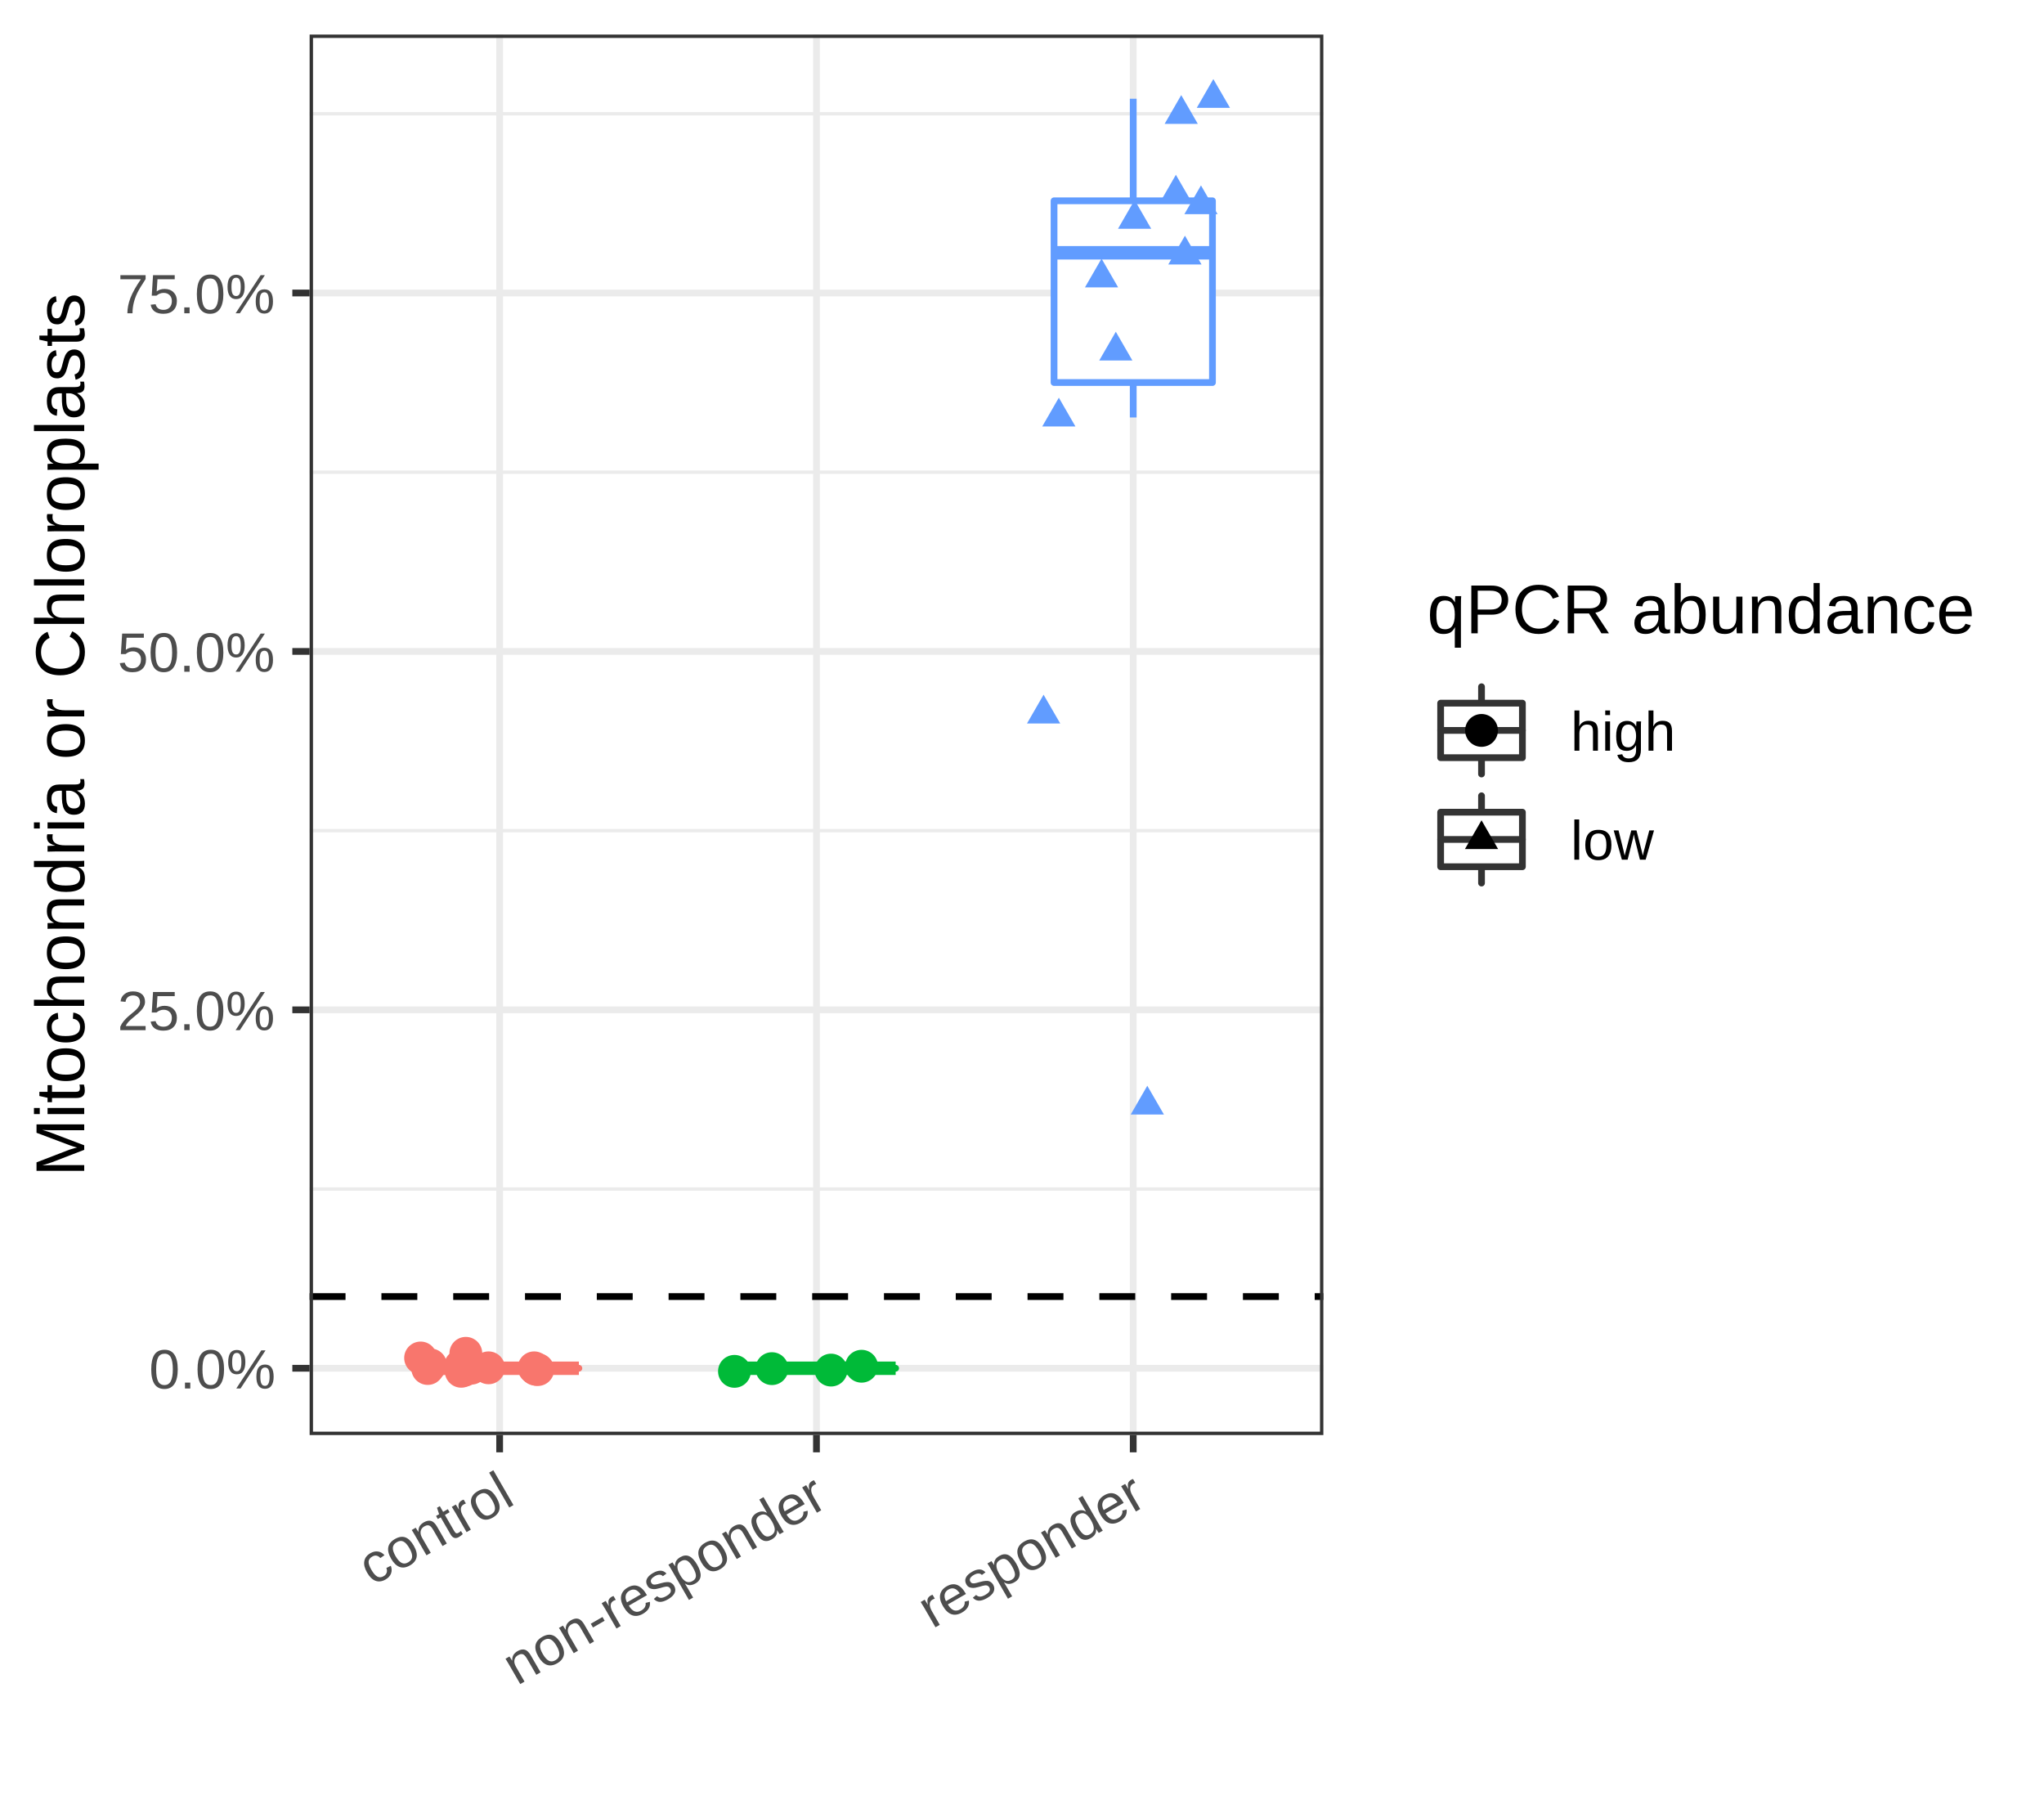
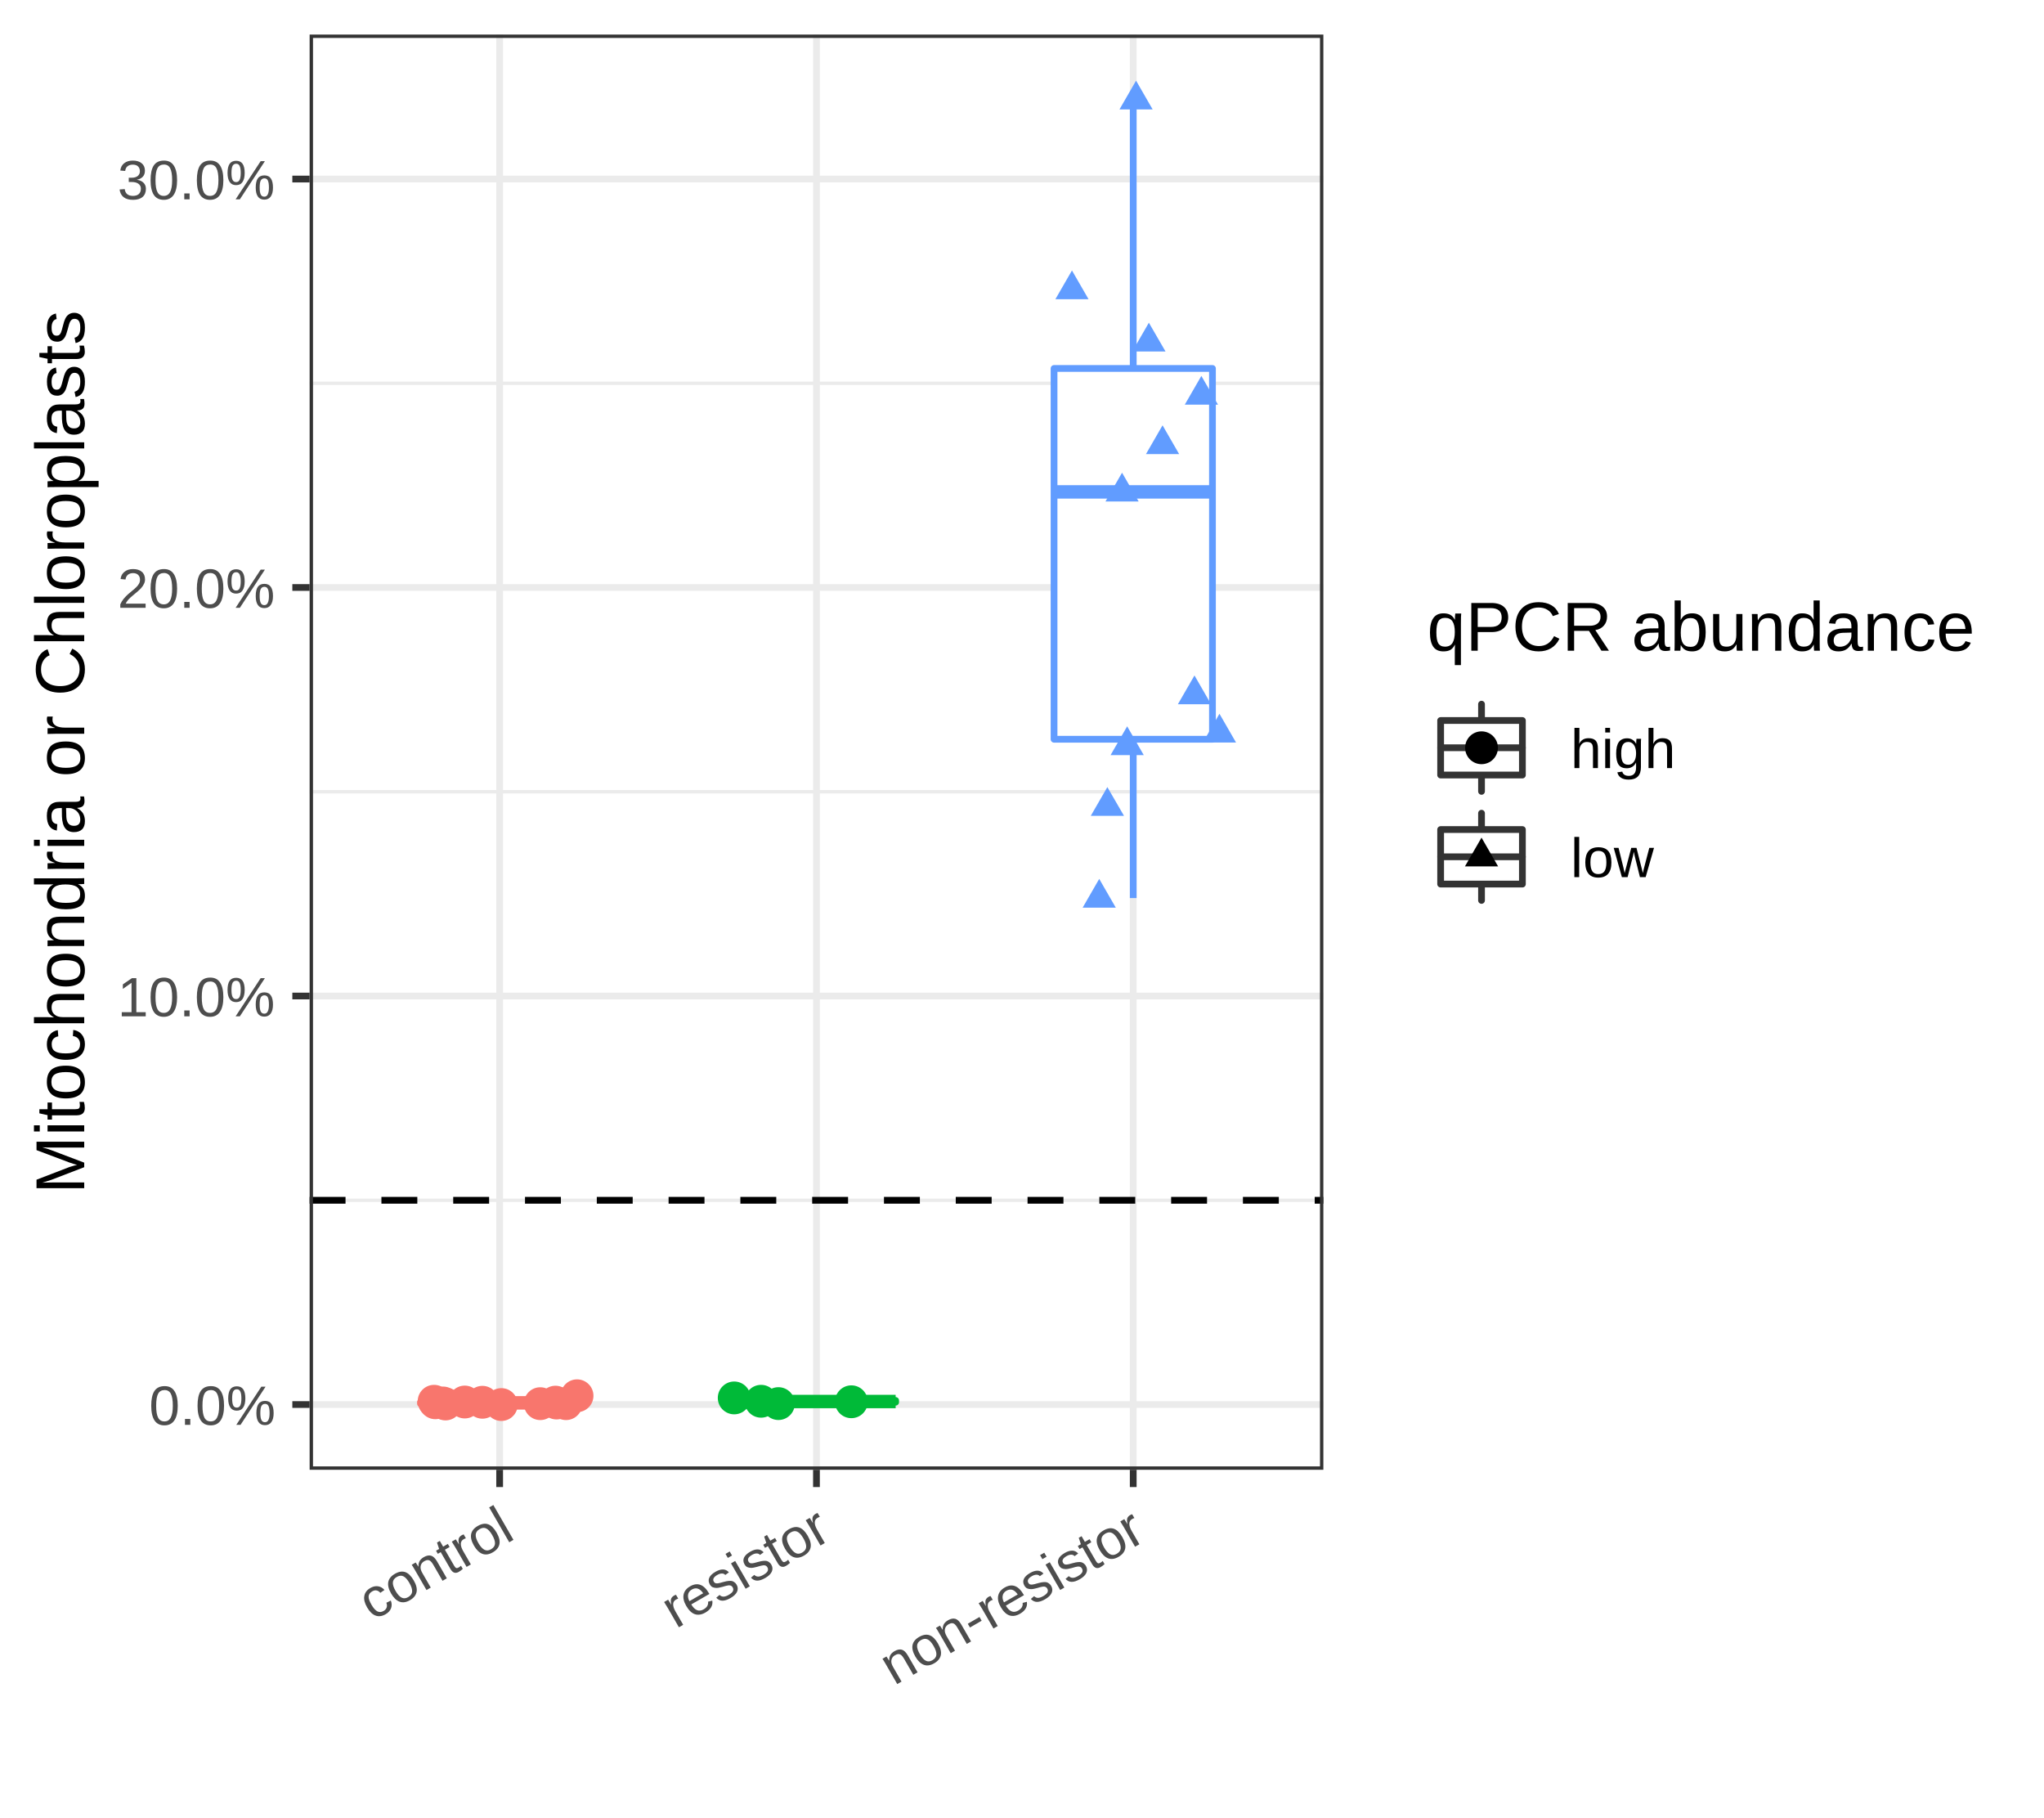
<svg xmlns="http://www.w3.org/2000/svg" viewBox="0 0 324.00 288.00">
  <defs>
    <style type="text/css">
    line, polyline, path, rect, circle {
      fill: none;
      stroke: #000000;
      stroke-linecap: round;
      stroke-linejoin: round;
      stroke-miterlimit: 10.00;
    }
  </style>
  </defs>
  <rect width="100%" height="100%" style="stroke: none; fill: #FFFFFF;" />
  <rect x="0.00" y="0.00" width="324.00" height="288.00" style="stroke-width: 1.07; stroke: #FFFFFF; fill: #FFFFFF;" />
  <defs>
-     <clipPath id="cpNDkuMDc2fDIwOS43NjN8MjI3LjQwNnw1LjQ3OTQ1">
-       <rect x="49.08" y="5.48" width="160.69" height="221.93" />
+     <clipPath id="cpNDkuMDc2fDIwOS43NjN8MjMyLjkxN3w1LjQ3OTQ1">
+       <rect x="49.08" y="5.48" width="160.69" height="227.44" />
    </clipPath>
  </defs>
-   <rect x="49.08" y="5.48" width="160.69" height="221.93" style="stroke-width: 1.07; stroke: none; fill: #FFFFFF;" clip-path="url(#cpNDkuMDc2fDIwOS43NjN8MjI3LjQwNnw1LjQ3OTQ1)" />
-   <polyline points="49.08,188.43 209.76,188.43 " style="stroke-width: 0.53; stroke: #EBEBEB; stroke-linecap: butt;" clip-path="url(#cpNDkuMDc2fDIwOS43NjN8MjI3LjQwNnw1LjQ3OTQ1)" />
-   <polyline points="49.08,131.63 209.76,131.63 " style="stroke-width: 0.53; stroke: #EBEBEB; stroke-linecap: butt;" clip-path="url(#cpNDkuMDc2fDIwOS43NjN8MjI3LjQwNnw1LjQ3OTQ1)" />
-   <polyline points="49.08,74.83 209.76,74.83 " style="stroke-width: 0.53; stroke: #EBEBEB; stroke-linecap: butt;" clip-path="url(#cpNDkuMDc2fDIwOS43NjN8MjI3LjQwNnw1LjQ3OTQ1)" />
-   <polyline points="49.08,18.03 209.76,18.03 " style="stroke-width: 0.53; stroke: #EBEBEB; stroke-linecap: butt;" clip-path="url(#cpNDkuMDc2fDIwOS43NjN8MjI3LjQwNnw1LjQ3OTQ1)" />
-   <polyline points="49.08,216.83 209.76,216.83 " style="stroke-width: 1.07; stroke: #EBEBEB; stroke-linecap: butt;" clip-path="url(#cpNDkuMDc2fDIwOS43NjN8MjI3LjQwNnw1LjQ3OTQ1)" />
-   <polyline points="49.08,160.03 209.76,160.03 " style="stroke-width: 1.07; stroke: #EBEBEB; stroke-linecap: butt;" clip-path="url(#cpNDkuMDc2fDIwOS43NjN8MjI3LjQwNnw1LjQ3OTQ1)" />
-   <polyline points="49.08,103.23 209.76,103.23 " style="stroke-width: 1.07; stroke: #EBEBEB; stroke-linecap: butt;" clip-path="url(#cpNDkuMDc2fDIwOS43NjN8MjI3LjQwNnw1LjQ3OTQ1)" />
-   <polyline points="49.08,46.43 209.76,46.43 " style="stroke-width: 1.07; stroke: #EBEBEB; stroke-linecap: butt;" clip-path="url(#cpNDkuMDc2fDIwOS43NjN8MjI3LjQwNnw1LjQ3OTQ1)" />
-   <polyline points="79.20,227.41 79.20,5.48 " style="stroke-width: 1.07; stroke: #EBEBEB; stroke-linecap: butt;" clip-path="url(#cpNDkuMDc2fDIwOS43NjN8MjI3LjQwNnw1LjQ3OTQ1)" />
-   <polyline points="129.42,227.41 129.42,5.48 " style="stroke-width: 1.07; stroke: #EBEBEB; stroke-linecap: butt;" clip-path="url(#cpNDkuMDc2fDIwOS43NjN8MjI3LjQwNnw1LjQ3OTQ1)" />
-   <polyline points="179.63,227.41 179.63,5.48 " style="stroke-width: 1.07; stroke: #EBEBEB; stroke-linecap: butt;" clip-path="url(#cpNDkuMDc2fDIwOS43NjN8MjI3LjQwNnw1LjQ3OTQ1)" />
-   <circle cx="79.20" cy="215.44" r="1.95pt" style="stroke-width: 0.71; stroke: none;" clip-path="url(#cpNDkuMDc2fDIwOS43NjN8MjI3LjQwNnw1LjQ3OTQ1)" />
-   <circle cx="79.20" cy="214.07" r="1.95pt" style="stroke-width: 0.71; stroke: none;" clip-path="url(#cpNDkuMDc2fDIwOS43NjN8MjI3LjQwNnw1LjQ3OTQ1)" />
-   <line x1="79.20" y1="216.83" x2="79.20" y2="216.83" style="stroke-width: 1.07; stroke: #F8766D; stroke-linecap: butt;" clip-path="url(#cpNDkuMDc2fDIwOS43NjN8MjI3LjQwNnw1LjQ3OTQ1)" />
-   <line x1="79.20" y1="216.83" x2="79.20" y2="216.83" style="stroke-width: 1.07; stroke: #F8766D; stroke-linecap: butt;" clip-path="url(#cpNDkuMDc2fDIwOS43NjN8MjI3LjQwNnw1LjQ3OTQ1)" />
-   <polyline points="66.65,216.83 66.65,216.83 91.76,216.83 91.76,216.83 66.65,216.83 " style="stroke-width: 1.07; stroke: #F8766D; fill: #FFFFFF;" clip-path="url(#cpNDkuMDc2fDIwOS43NjN8MjI3LjQwNnw1LjQ3OTQ1)" />
-   <line x1="66.65" y1="216.83" x2="91.76" y2="216.83" style="stroke-width: 2.13; stroke: #F8766D; stroke-linecap: butt;" clip-path="url(#cpNDkuMDc2fDIwOS43NjN8MjI3LjQwNnw1LjQ3OTQ1)" />
-   <line x1="129.42" y1="216.83" x2="129.42" y2="216.83" style="stroke-width: 1.07; stroke: #00BA38; stroke-linecap: butt;" clip-path="url(#cpNDkuMDc2fDIwOS43NjN8MjI3LjQwNnw1LjQ3OTQ1)" />
-   <line x1="129.42" y1="216.83" x2="129.42" y2="216.83" style="stroke-width: 1.07; stroke: #00BA38; stroke-linecap: butt;" clip-path="url(#cpNDkuMDc2fDIwOS43NjN8MjI3LjQwNnw1LjQ3OTQ1)" />
-   <polyline points="116.87,216.83 116.87,216.83 141.97,216.83 141.97,216.83 116.87,216.83 " style="stroke-width: 1.07; stroke: #00BA38; fill: #FFFFFF;" clip-path="url(#cpNDkuMDc2fDIwOS43NjN8MjI3LjQwNnw1LjQ3OTQ1)" />
-   <line x1="116.87" y1="216.83" x2="141.97" y2="216.83" style="stroke-width: 2.13; stroke: #00BA38; stroke-linecap: butt;" clip-path="url(#cpNDkuMDc2fDIwOS43NjN8MjI3LjQwNnw1LjQ3OTQ1)" />
-   <circle cx="179.63" cy="174.58" r="1.95pt" style="stroke-width: 0.71; stroke: none;" clip-path="url(#cpNDkuMDc2fDIwOS43NjN8MjI3LjQwNnw1LjQ3OTQ1)" />
-   <circle cx="179.63" cy="112.75" r="1.95pt" style="stroke-width: 0.71; stroke: none;" clip-path="url(#cpNDkuMDc2fDIwOS43NjN8MjI3LjQwNnw1LjQ3OTQ1)" />
-   <line x1="179.63" y1="31.82" x2="179.63" y2="15.65" style="stroke-width: 1.07; stroke: #619CFF; stroke-linecap: butt;" clip-path="url(#cpNDkuMDc2fDIwOS43NjN8MjI3LjQwNnw1LjQ3OTQ1)" />
-   <line x1="179.63" y1="60.62" x2="179.63" y2="66.16" style="stroke-width: 1.07; stroke: #619CFF; stroke-linecap: butt;" clip-path="url(#cpNDkuMDc2fDIwOS43NjN8MjI3LjQwNnw1LjQ3OTQ1)" />
-   <polyline points="167.08,31.82 167.08,60.62 192.19,60.62 192.19,31.82 167.08,31.82 " style="stroke-width: 1.07; stroke: #619CFF; fill: #FFFFFF;" clip-path="url(#cpNDkuMDc2fDIwOS43NjN8MjI3LjQwNnw1LjQ3OTQ1)" />
-   <line x1="167.08" y1="40.06" x2="192.19" y2="40.06" style="stroke-width: 2.13; stroke: #619CFF; stroke-linecap: butt;" clip-path="url(#cpNDkuMDc2fDIwOS43NjN8MjI3LjQwNnw1LjQ3OTQ1)" />
-   <polyline points="190.37,29.38 193.00,33.94 187.74,33.94 " style="stroke-width: 0.71; stroke: none; fill: #619CFF;" clip-path="url(#cpNDkuMDc2fDIwOS43NjN8MjI3LjQwNnw1LjQ3OTQ1)" />
-   <circle cx="122.36" cy="216.89" r="1.95pt" style="stroke-width: 0.71; stroke: none; fill: #00BA38;" clip-path="url(#cpNDkuMDc2fDIwOS43NjN8MjI3LjQwNnw1LjQ3OTQ1)" />
-   <circle cx="131.73" cy="217.12" r="1.95pt" style="stroke-width: 0.71; stroke: none; fill: #00BA38;" clip-path="url(#cpNDkuMDc2fDIwOS43NjN8MjI3LjQwNnw1LjQ3OTQ1)" />
-   <polyline points="181.86,172.06 184.50,176.62 179.23,176.62 " style="stroke-width: 0.71; stroke: none; fill: #619CFF;" clip-path="url(#cpNDkuMDc2fDIwOS43NjN8MjI3LjQwNnw1LjQ3OTQ1)" />
-   <polyline points="186.39,27.70 189.03,32.26 183.76,32.26 " style="stroke-width: 0.71; stroke: none; fill: #619CFF;" clip-path="url(#cpNDkuMDc2fDIwOS43NjN8MjI3LjQwNnw1LjQ3OTQ1)" />
-   <polyline points="192.33,12.53 194.97,17.09 189.70,17.09 " style="stroke-width: 0.71; stroke: none; fill: #619CFF;" clip-path="url(#cpNDkuMDc2fDIwOS43NjN8MjI3LjQwNnw1LjQ3OTQ1)" />
-   <circle cx="85.24" cy="217.04" r="1.95pt" style="stroke-width: 0.71; stroke: none; fill: #F8766D;" clip-path="url(#cpNDkuMDc2fDIwOS43NjN8MjI3LjQwNnw1LjQ3OTQ1)" />
-   <circle cx="68.24" cy="216.30" r="1.95pt" style="stroke-width: 0.71; stroke: none; fill: #F8766D;" clip-path="url(#cpNDkuMDc2fDIwOS43NjN8MjI3LjQwNnw1LjQ3OTQ1)" />
-   <polyline points="167.84,63.02 170.47,67.58 165.21,67.58 " style="stroke-width: 0.71; stroke: none; fill: #619CFF;" clip-path="url(#cpNDkuMDc2fDIwOS43NjN8MjI3LjQwNnw1LjQ3OTQ1)" />
-   <circle cx="84.93" cy="216.99" r="1.95pt" style="stroke-width: 0.71; stroke: none; fill: #F8766D;" clip-path="url(#cpNDkuMDc2fDIwOS43NjN8MjI3LjQwNnw1LjQ3OTQ1)" />
-   <circle cx="66.67" cy="215.20" r="1.95pt" style="stroke-width: 0.71; stroke: none; fill: #F8766D;" clip-path="url(#cpNDkuMDc2fDIwOS43NjN8MjI3LjQwNnw1LjQ3OTQ1)" />
-   <circle cx="77.44" cy="216.76" r="1.95pt" style="stroke-width: 0.71; stroke: none; fill: #F8766D;" clip-path="url(#cpNDkuMDc2fDIwOS43NjN8MjI3LjQwNnw1LjQ3OTQ1)" />
-   <circle cx="74.71" cy="216.82" r="1.95pt" style="stroke-width: 0.71; stroke: none; fill: #F8766D;" clip-path="url(#cpNDkuMDc2fDIwOS43NjN8MjI3LjQwNnw1LjQ3OTQ1)" />
-   <polyline points="165.42,110.09 168.06,114.65 162.79,114.65 " style="stroke-width: 0.71; stroke: none; fill: #619CFF;" clip-path="url(#cpNDkuMDc2fDIwOS43NjN8MjI3LjQwNnw1LjQ3OTQ1)" />
-   <polyline points="187.24,15.07 189.87,19.63 184.61,19.63 " style="stroke-width: 0.71; stroke: none; fill: #619CFF;" clip-path="url(#cpNDkuMDc2fDIwOS43NjN8MjI3LjQwNnw1LjQ3OTQ1)" />
-   <polyline points="179.85,31.69 182.48,36.25 177.22,36.25 " style="stroke-width: 0.71; stroke: none; fill: #619CFF;" clip-path="url(#cpNDkuMDc2fDIwOS43NjN8MjI3LjQwNnw1LjQ3OTQ1)" />
-   <polyline points="174.61,40.98 177.24,45.54 171.98,45.54 " style="stroke-width: 0.71; stroke: none; fill: #619CFF;" clip-path="url(#cpNDkuMDc2fDIwOS43NjN8MjI3LjQwNnw1LjQ3OTQ1)" />
-   <circle cx="136.57" cy="216.51" r="1.95pt" style="stroke-width: 0.71; stroke: none; fill: #00BA38;" clip-path="url(#cpNDkuMDc2fDIwOS43NjN8MjI3LjQwNnw1LjQ3OTQ1)" />
-   <circle cx="116.42" cy="217.32" r="1.95pt" style="stroke-width: 0.71; stroke: none; fill: #00BA38;" clip-path="url(#cpNDkuMDc2fDIwOS43NjN8MjI3LjQwNnw1LjQ3OTQ1)" />
-   <polyline points="176.87,52.57 179.50,57.13 174.24,57.13 " style="stroke-width: 0.71; stroke: none; fill: #619CFF;" clip-path="url(#cpNDkuMDc2fDIwOS43NjN8MjI3LjQwNnw1LjQ3OTQ1)" />
-   <circle cx="84.67" cy="216.76" r="1.95pt" style="stroke-width: 0.71; stroke: none; fill: #F8766D;" clip-path="url(#cpNDkuMDc2fDIwOS43NjN8MjI3LjQwNnw1LjQ3OTQ1)" />
-   <circle cx="73.84" cy="214.46" r="1.95pt" style="stroke-width: 0.71; stroke: none; fill: #F8766D;" clip-path="url(#cpNDkuMDc2fDIwOS43NjN8MjI3LjQwNnw1LjQ3OTQ1)" />
-   <circle cx="73.57" cy="217.16" r="1.95pt" style="stroke-width: 0.71; stroke: none; fill: #F8766D;" clip-path="url(#cpNDkuMDc2fDIwOS43NjN8MjI3LjQwNnw1LjQ3OTQ1)" />
-   <circle cx="73.11" cy="217.31" r="1.95pt" style="stroke-width: 0.71; stroke: none; fill: #F8766D;" clip-path="url(#cpNDkuMDc2fDIwOS43NjN8MjI3LjQwNnw1LjQ3OTQ1)" />
-   <circle cx="73.00" cy="216.46" r="1.95pt" style="stroke-width: 0.71; stroke: none; fill: #F8766D;" clip-path="url(#cpNDkuMDc2fDIwOS43NjN8MjI3LjQwNnw1LjQ3OTQ1)" />
-   <circle cx="67.80" cy="216.87" r="1.95pt" style="stroke-width: 0.71; stroke: none; fill: #F8766D;" clip-path="url(#cpNDkuMDc2fDIwOS43NjN8MjI3LjQwNnw1LjQ3OTQ1)" />
-   <polyline points="187.83,37.35 190.46,41.91 185.19,41.91 " style="stroke-width: 0.71; stroke: none; fill: #619CFF;" clip-path="url(#cpNDkuMDc2fDIwOS43NjN8MjI3LjQwNnw1LjQ3OTQ1)" />
-   <line x1="49.08" y1="205.47" x2="209.76" y2="205.47" style="stroke-width: 1.07; stroke-dasharray: 5.69,5.69; stroke-linecap: butt;" clip-path="url(#cpNDkuMDc2fDIwOS43NjN8MjI3LjQwNnw1LjQ3OTQ1)" />
-   <rect x="49.08" y="5.48" width="160.69" height="221.93" style="stroke-width: 1.07; stroke: #333333;" clip-path="url(#cpNDkuMDc2fDIwOS43NjN8MjI3LjQwNnw1LjQ3OTQ1)" />
+   <rect x="49.08" y="5.48" width="160.69" height="227.44" style="stroke-width: 1.07; stroke: none; fill: #FFFFFF;" clip-path="url(#cpNDkuMDc2fDIwOS43NjN8MjMyLjkxN3w1LjQ3OTQ1)" />
+   <polyline points="49.08,190.21 209.76,190.21 " style="stroke-width: 0.53; stroke: #EBEBEB; stroke-linecap: butt;" clip-path="url(#cpNDkuMDc2fDIwOS43NjN8MjMyLjkxN3w1LjQ3OTQ1)" />
+   <polyline points="49.08,125.47 209.76,125.47 " style="stroke-width: 0.53; stroke: #EBEBEB; stroke-linecap: butt;" clip-path="url(#cpNDkuMDc2fDIwOS43NjN8MjMyLjkxN3w1LjQ3OTQ1)" />
+   <polyline points="49.08,60.74 209.76,60.74 " style="stroke-width: 0.53; stroke: #EBEBEB; stroke-linecap: butt;" clip-path="url(#cpNDkuMDc2fDIwOS43NjN8MjMyLjkxN3w1LjQ3OTQ1)" />
+   <polyline points="49.08,222.58 209.76,222.58 " style="stroke-width: 1.07; stroke: #EBEBEB; stroke-linecap: butt;" clip-path="url(#cpNDkuMDc2fDIwOS43NjN8MjMyLjkxN3w1LjQ3OTQ1)" />
+   <polyline points="49.08,157.84 209.76,157.84 " style="stroke-width: 1.07; stroke: #EBEBEB; stroke-linecap: butt;" clip-path="url(#cpNDkuMDc2fDIwOS43NjN8MjMyLjkxN3w1LjQ3OTQ1)" />
+   <polyline points="49.08,93.10 209.76,93.10 " style="stroke-width: 1.07; stroke: #EBEBEB; stroke-linecap: butt;" clip-path="url(#cpNDkuMDc2fDIwOS43NjN8MjMyLjkxN3w1LjQ3OTQ1)" />
+   <polyline points="49.08,28.37 209.76,28.37 " style="stroke-width: 1.07; stroke: #EBEBEB; stroke-linecap: butt;" clip-path="url(#cpNDkuMDc2fDIwOS43NjN8MjMyLjkxN3w1LjQ3OTQ1)" />
+   <polyline points="79.20,232.92 79.20,5.48 " style="stroke-width: 1.07; stroke: #EBEBEB; stroke-linecap: butt;" clip-path="url(#cpNDkuMDc2fDIwOS43NjN8MjMyLjkxN3w1LjQ3OTQ1)" />
+   <polyline points="129.42,232.92 129.42,5.48 " style="stroke-width: 1.07; stroke: #EBEBEB; stroke-linecap: butt;" clip-path="url(#cpNDkuMDc2fDIwOS43NjN8MjMyLjkxN3w1LjQ3OTQ1)" />
+   <polyline points="179.63,232.92 179.63,5.48 " style="stroke-width: 1.07; stroke: #EBEBEB; stroke-linecap: butt;" clip-path="url(#cpNDkuMDc2fDIwOS43NjN8MjMyLjkxN3w1LjQ3OTQ1)" />
+   <circle cx="79.20" cy="221.19" r="1.95pt" style="stroke-width: 0.71; stroke: none;" clip-path="url(#cpNDkuMDc2fDIwOS43NjN8MjMyLjkxN3w1LjQ3OTQ1)" />
+   <line x1="79.20" y1="222.20" x2="79.20" y2="222.06" style="stroke-width: 1.07; stroke: #F8766D; stroke-linecap: butt;" clip-path="url(#cpNDkuMDc2fDIwOS43NjN8MjMyLjkxN3w1LjQ3OTQ1)" />
+   <line x1="79.20" y1="222.44" x2="79.20" y2="222.58" style="stroke-width: 1.07; stroke: #F8766D; stroke-linecap: butt;" clip-path="url(#cpNDkuMDc2fDIwOS43NjN8MjMyLjkxN3w1LjQ3OTQ1)" />
+   <polyline points="66.65,222.20 66.65,222.44 91.76,222.44 91.76,222.20 66.65,222.20 " style="stroke-width: 1.07; stroke: #F8766D; fill: #FFFFFF;" clip-path="url(#cpNDkuMDc2fDIwOS43NjN8MjMyLjkxN3w1LjQ3OTQ1)" />
+   <line x1="66.65" y1="222.31" x2="91.76" y2="222.31" style="stroke-width: 2.13; stroke: #F8766D; stroke-linecap: butt;" clip-path="url(#cpNDkuMDc2fDIwOS43NjN8MjMyLjkxN3w1LjQ3OTQ1)" />
+   <line x1="129.42" y1="221.93" x2="129.42" y2="221.53" style="stroke-width: 1.07; stroke: #00BA38; stroke-linecap: butt;" clip-path="url(#cpNDkuMDc2fDIwOS43NjN8MjMyLjkxN3w1LjQ3OTQ1)" />
+   <line x1="129.42" y1="222.21" x2="129.42" y2="222.43" style="stroke-width: 1.07; stroke: #00BA38; stroke-linecap: butt;" clip-path="url(#cpNDkuMDc2fDIwOS43NjN8MjMyLjkxN3w1LjQ3OTQ1)" />
+   <polyline points="116.87,221.93 116.87,222.21 141.97,222.21 141.97,221.93 116.87,221.93 " style="stroke-width: 1.07; stroke: #00BA38; fill: #FFFFFF;" clip-path="url(#cpNDkuMDc2fDIwOS43NjN8MjMyLjkxN3w1LjQ3OTQ1)" />
+   <line x1="116.87" y1="222.10" x2="141.97" y2="222.10" style="stroke-width: 2.13; stroke: #00BA38; stroke-linecap: butt;" clip-path="url(#cpNDkuMDc2fDIwOS43NjN8MjMyLjkxN3w1LjQ3OTQ1)" />
+   <line x1="179.63" y1="58.39" x2="179.63" y2="15.82" style="stroke-width: 1.07; stroke: #619CFF; stroke-linecap: butt;" clip-path="url(#cpNDkuMDc2fDIwOS43NjN8MjMyLjkxN3w1LjQ3OTQ1)" />
+   <line x1="179.63" y1="117.15" x2="179.63" y2="142.32" style="stroke-width: 1.07; stroke: #619CFF; stroke-linecap: butt;" clip-path="url(#cpNDkuMDc2fDIwOS43NjN8MjMyLjkxN3w1LjQ3OTQ1)" />
+   <polyline points="167.08,58.39 167.08,117.15 192.19,117.15 192.19,58.39 167.08,58.39 " style="stroke-width: 1.07; stroke: #619CFF; fill: #FFFFFF;" clip-path="url(#cpNDkuMDc2fDIwOS43NjN8MjMyLjkxN3w1LjQ3OTQ1)" />
+   <line x1="167.08" y1="77.95" x2="192.19" y2="77.95" style="stroke-width: 2.13; stroke: #619CFF; stroke-linecap: butt;" clip-path="url(#cpNDkuMDc2fDIwOS43NjN8MjMyLjkxN3w1LjQ3OTQ1)" />
+   <polyline points="178.67,115.10 181.30,119.66 176.04,119.66 " style="stroke-width: 0.71; stroke: none; fill: #619CFF;" clip-path="url(#cpNDkuMDc2fDIwOS43NjN8MjMyLjkxN3w1LjQ3OTQ1)" />
+   <polyline points="184.28,67.40 186.91,71.96 181.65,71.96 " style="stroke-width: 0.71; stroke: none; fill: #619CFF;" clip-path="url(#cpNDkuMDc2fDIwOS43NjN8MjMyLjkxN3w1LjQ3OTQ1)" />
+   <polyline points="169.92,42.86 172.55,47.42 167.29,47.42 " style="stroke-width: 0.71; stroke: none; fill: #619CFF;" clip-path="url(#cpNDkuMDc2fDIwOS43NjN8MjMyLjkxN3w1LjQ3OTQ1)" />
+   <circle cx="134.95" cy="222.14" r="1.95pt" style="stroke-width: 0.71; stroke: none; fill: #00BA38;" clip-path="url(#cpNDkuMDc2fDIwOS43NjN8MjMyLjkxN3w1LjQ3OTQ1)" />
+   <circle cx="116.38" cy="221.53" r="1.95pt" style="stroke-width: 0.71; stroke: none; fill: #00BA38;" clip-path="url(#cpNDkuMDc2fDIwOS43NjN8MjMyLjkxN3w1LjQ3OTQ1)" />
+   <polyline points="174.24,139.28 176.87,143.84 171.61,143.84 " style="stroke-width: 0.71; stroke: none; fill: #619CFF;" clip-path="url(#cpNDkuMDc2fDIwOS43NjN8MjMyLjkxN3w1LjQ3OTQ1)" />
+   <polyline points="182.11,51.14 184.75,55.70 179.48,55.70 " style="stroke-width: 0.71; stroke: none; fill: #619CFF;" clip-path="url(#cpNDkuMDc2fDIwOS43NjN8MjMyLjkxN3w1LjQ3OTQ1)" />
+   <polyline points="190.43,59.57 193.07,64.13 187.80,64.13 " style="stroke-width: 0.71; stroke: none; fill: #619CFF;" clip-path="url(#cpNDkuMDc2fDIwOS43NjN8MjMyLjkxN3w1LjQ3OTQ1)" />
+   <circle cx="88.05" cy="222.20" r="1.95pt" style="stroke-width: 0.71; stroke: none; fill: #F8766D;" clip-path="url(#cpNDkuMDc2fDIwOS43NjN8MjMyLjkxN3w1LjQ3OTQ1)" />
+   <circle cx="70.23" cy="222.33" r="1.95pt" style="stroke-width: 0.71; stroke: none; fill: #F8766D;" clip-path="url(#cpNDkuMDc2fDIwOS43NjN8MjMyLjkxN3w1LjQ3OTQ1)" />
+   <circle cx="85.64" cy="222.44" r="1.95pt" style="stroke-width: 0.71; stroke: none; fill: #F8766D;" clip-path="url(#cpNDkuMDc2fDIwOS43NjN8MjMyLjkxN3w1LjQ3OTQ1)" />
+   <circle cx="76.47" cy="222.22" r="1.95pt" style="stroke-width: 0.71; stroke: none; fill: #F8766D;" clip-path="url(#cpNDkuMDc2fDIwOS43NjN8MjMyLjkxN3w1LjQ3OTQ1)" />
+   <circle cx="69.01" cy="222.30" r="1.95pt" style="stroke-width: 0.71; stroke: none; fill: #F8766D;" clip-path="url(#cpNDkuMDc2fDIwOS43NjN8MjMyLjkxN3w1LjQ3OTQ1)" />
+   <circle cx="89.72" cy="222.44" r="1.95pt" style="stroke-width: 0.71; stroke: none; fill: #F8766D;" clip-path="url(#cpNDkuMDc2fDIwOS43NjN8MjMyLjkxN3w1LjQ3OTQ1)" />
+   <polyline points="193.30,113.11 195.93,117.67 190.67,117.67 " style="stroke-width: 0.71; stroke: none; fill: #619CFF;" clip-path="url(#cpNDkuMDc2fDIwOS43NjN8MjMyLjkxN3w1LjQ3OTQ1)" />
+   <polyline points="177.86,74.91 180.49,79.47 175.23,79.47 " style="stroke-width: 0.71; stroke: none; fill: #619CFF;" clip-path="url(#cpNDkuMDc2fDIwOS43NjN8MjMyLjkxN3w1LjQ3OTQ1)" />
+   <polyline points="180.08,12.78 182.71,17.34 177.45,17.34 " style="stroke-width: 0.71; stroke: none; fill: #619CFF;" clip-path="url(#cpNDkuMDc2fDIwOS43NjN8MjMyLjkxN3w1LjQ3OTQ1)" />
+   <polyline points="189.34,107.04 191.97,111.60 186.71,111.60 " style="stroke-width: 0.71; stroke: none; fill: #619CFF;" clip-path="url(#cpNDkuMDc2fDIwOS43NjN8MjMyLjkxN3w1LjQ3OTQ1)" />
+   <circle cx="120.64" cy="222.06" r="1.95pt" style="stroke-width: 0.71; stroke: none; fill: #00BA38;" clip-path="url(#cpNDkuMDc2fDIwOS43NjN8MjMyLjkxN3w1LjQ3OTQ1)" />
+   <circle cx="123.39" cy="222.43" r="1.95pt" style="stroke-width: 0.71; stroke: none; fill: #00BA38;" clip-path="url(#cpNDkuMDc2fDIwOS43NjN8MjMyLjkxN3w1LjQ3OTQ1)" />
+   <polyline points="175.53,124.73 178.17,129.29 172.90,129.29 " style="stroke-width: 0.71; stroke: none; fill: #619CFF;" clip-path="url(#cpNDkuMDc2fDIwOS43NjN8MjMyLjkxN3w1LjQ3OTQ1)" />
+   <circle cx="68.81" cy="222.06" r="1.95pt" style="stroke-width: 0.71; stroke: none; fill: #F8766D;" clip-path="url(#cpNDkuMDc2fDIwOS43NjN8MjMyLjkxN3w1LjQ3OTQ1)" />
+   <circle cx="91.47" cy="221.19" r="1.95pt" style="stroke-width: 0.71; stroke: none; fill: #F8766D;" clip-path="url(#cpNDkuMDc2fDIwOS43NjN8MjMyLjkxN3w1LjQ3OTQ1)" />
+   <circle cx="73.67" cy="222.18" r="1.95pt" style="stroke-width: 0.71; stroke: none; fill: #F8766D;" clip-path="url(#cpNDkuMDc2fDIwOS43NjN8MjMyLjkxN3w1LjQ3OTQ1)" />
+   <circle cx="88.22" cy="222.34" r="1.95pt" style="stroke-width: 0.71; stroke: none; fill: #F8766D;" clip-path="url(#cpNDkuMDc2fDIwOS43NjN8MjMyLjkxN3w1LjQ3OTQ1)" />
+   <circle cx="79.47" cy="222.58" r="1.95pt" style="stroke-width: 0.71; stroke: none; fill: #F8766D;" clip-path="url(#cpNDkuMDc2fDIwOS43NjN8MjMyLjkxN3w1LjQ3OTQ1)" />
+   <circle cx="70.62" cy="222.49" r="1.95pt" style="stroke-width: 0.71; stroke: none; fill: #F8766D;" clip-path="url(#cpNDkuMDc2fDIwOS43NjN8MjMyLjkxN3w1LjQ3OTQ1)" />
+   <line x1="49.08" y1="190.21" x2="209.76" y2="190.21" style="stroke-width: 1.07; stroke-dasharray: 5.69,5.69; stroke-linecap: butt;" clip-path="url(#cpNDkuMDc2fDIwOS43NjN8MjMyLjkxN3w1LjQ3OTQ1)" />
+   <rect x="49.08" y="5.48" width="160.69" height="227.44" style="stroke-width: 1.07; stroke: #333333;" clip-path="url(#cpNDkuMDc2fDIwOS43NjN8MjMyLjkxN3w1LjQ3OTQ1)" />
  <defs>
    <clipPath id="cpMHwzMjR8Mjg4fDA=">
      <rect x="0.00" y="0.00" width="324.00" height="288.00" />
    </clipPath>
  </defs>
  <g clip-path="url(#cpMHwzMjR8Mjg4fDA=)">
-     <text x="23.63" y="220.04" style="font-size: 8.80px; fill: #4D4D4D; font-family: Arial;" textLength="20.51px" lengthAdjust="spacingAndGlyphs">0.0%</text>
+     <text x="23.63" y="225.80" style="font-size: 8.80px; fill: #4D4D4D; font-family: Arial;" textLength="20.51px" lengthAdjust="spacingAndGlyphs">0.0%</text>
  </g>
  <g clip-path="url(#cpMHwzMjR8Mjg4fDA=)">
-     <text x="18.63" y="163.25" style="font-size: 8.80px; fill: #4D4D4D; font-family: Arial;" textLength="25.52px" lengthAdjust="spacingAndGlyphs">25.0%</text>
+     <text x="18.63" y="161.06" style="font-size: 8.80px; fill: #4D4D4D; font-family: Arial;" textLength="25.52px" lengthAdjust="spacingAndGlyphs">10.0%</text>
  </g>
  <g clip-path="url(#cpMHwzMjR8Mjg4fDA=)">
-     <text x="18.63" y="106.45" style="font-size: 8.80px; fill: #4D4D4D; font-family: Arial;" textLength="25.52px" lengthAdjust="spacingAndGlyphs">50.0%</text>
+     <text x="18.63" y="96.32" style="font-size: 8.80px; fill: #4D4D4D; font-family: Arial;" textLength="25.52px" lengthAdjust="spacingAndGlyphs">20.0%</text>
  </g>
  <g clip-path="url(#cpMHwzMjR8Mjg4fDA=)">
-     <text x="18.63" y="49.65" style="font-size: 8.80px; fill: #4D4D4D; font-family: Arial;" textLength="25.52px" lengthAdjust="spacingAndGlyphs">75.0%</text>
+     <text x="18.63" y="31.59" style="font-size: 8.80px; fill: #4D4D4D; font-family: Arial;" textLength="25.52px" lengthAdjust="spacingAndGlyphs">30.0%</text>
  </g>
-   <polyline points="46.34,216.83 49.08,216.83 " style="stroke-width: 1.07; stroke: #333333; stroke-linecap: butt;" clip-path="url(#cpMHwzMjR8Mjg4fDA=)" />
-   <polyline points="46.34,160.03 49.08,160.03 " style="stroke-width: 1.07; stroke: #333333; stroke-linecap: butt;" clip-path="url(#cpMHwzMjR8Mjg4fDA=)" />
-   <polyline points="46.34,103.23 49.08,103.23 " style="stroke-width: 1.07; stroke: #333333; stroke-linecap: butt;" clip-path="url(#cpMHwzMjR8Mjg4fDA=)" />
-   <polyline points="46.34,46.43 49.08,46.43 " style="stroke-width: 1.07; stroke: #333333; stroke-linecap: butt;" clip-path="url(#cpMHwzMjR8Mjg4fDA=)" />
-   <polyline points="79.20,230.15 79.20,227.41 " style="stroke-width: 1.07; stroke: #333333; stroke-linecap: butt;" clip-path="url(#cpMHwzMjR8Mjg4fDA=)" />
-   <polyline points="129.42,230.15 129.42,227.41 " style="stroke-width: 1.07; stroke: #333333; stroke-linecap: butt;" clip-path="url(#cpMHwzMjR8Mjg4fDA=)" />
-   <polyline points="179.63,230.15 179.63,227.41 " style="stroke-width: 1.07; stroke: #333333; stroke-linecap: butt;" clip-path="url(#cpMHwzMjR8Mjg4fDA=)" />
+   <polyline points="46.34,222.58 49.08,222.58 " style="stroke-width: 1.07; stroke: #333333; stroke-linecap: butt;" clip-path="url(#cpMHwzMjR8Mjg4fDA=)" />
+   <polyline points="46.34,157.84 49.08,157.84 " style="stroke-width: 1.07; stroke: #333333; stroke-linecap: butt;" clip-path="url(#cpMHwzMjR8Mjg4fDA=)" />
+   <polyline points="46.34,93.10 49.08,93.10 " style="stroke-width: 1.07; stroke: #333333; stroke-linecap: butt;" clip-path="url(#cpMHwzMjR8Mjg4fDA=)" />
+   <polyline points="46.34,28.37 49.08,28.37 " style="stroke-width: 1.07; stroke: #333333; stroke-linecap: butt;" clip-path="url(#cpMHwzMjR8Mjg4fDA=)" />
+   <polyline points="79.20,235.66 79.20,232.92 " style="stroke-width: 1.07; stroke: #333333; stroke-linecap: butt;" clip-path="url(#cpMHwzMjR8Mjg4fDA=)" />
+   <polyline points="129.42,235.66 129.42,232.92 " style="stroke-width: 1.07; stroke: #333333; stroke-linecap: butt;" clip-path="url(#cpMHwzMjR8Mjg4fDA=)" />
+   <polyline points="179.63,235.66 179.63,232.92 " style="stroke-width: 1.07; stroke: #333333; stroke-linecap: butt;" clip-path="url(#cpMHwzMjR8Mjg4fDA=)" />
  <g clip-path="url(#cpMHwzMjR8Mjg4fDA=)">
-     <text transform="translate(59.03,251.42) rotate(-30)" style="font-size: 8.80px; fill: #4D4D4D; font-family: Arial;" textLength="27.01px" lengthAdjust="spacingAndGlyphs">control</text>
+     <text transform="translate(59.03,256.93) rotate(-30)" style="font-size: 8.80px; fill: #4D4D4D; font-family: Arial;" textLength="27.01px" lengthAdjust="spacingAndGlyphs">control</text>
  </g>
  <g clip-path="url(#cpMHwzMjR8Mjg4fDA=)">
-     <text transform="translate(81.94,267.18) rotate(-30)" style="font-size: 8.80px; fill: #4D4D4D; font-family: Arial;" textLength="58.54px" lengthAdjust="spacingAndGlyphs">non-responder</text>
+     <text transform="translate(107.09,258.18) rotate(-30)" style="font-size: 8.80px; fill: #4D4D4D; font-family: Arial;" textLength="29.50px" lengthAdjust="spacingAndGlyphs">resistor</text>
  </g>
  <g clip-path="url(#cpMHwzMjR8Mjg4fDA=)">
-     <text transform="translate(147.76,258.18) rotate(-30)" style="font-size: 8.80px; fill: #4D4D4D; font-family: Arial;" textLength="40.53px" lengthAdjust="spacingAndGlyphs">responder</text>
+     <text transform="translate(141.70,267.18) rotate(-30)" style="font-size: 8.80px; fill: #4D4D4D; font-family: Arial;" textLength="47.52px" lengthAdjust="spacingAndGlyphs">non-resistor</text>
  </g>
  <g clip-path="url(#cpMHwzMjR8Mjg4fDA=)">
-     <text transform="translate(13.35,186.45) rotate(-90)" style="font-size: 11.00px; font-family: Arial;" textLength="140.01px" lengthAdjust="spacingAndGlyphs">Mitochondria or Chloroplasts</text>
+     <text transform="translate(13.35,189.20) rotate(-90)" style="font-size: 11.00px; font-family: Arial;" textLength="140.01px" lengthAdjust="spacingAndGlyphs">Mitochondria or Chloroplasts</text>
  </g>
-   <rect x="220.72" y="85.74" width="97.80" height="61.40" style="stroke-width: 1.07; stroke: none; fill: #FFFFFF;" clip-path="url(#cpMHwzMjR8Mjg4fDA=)" />
+   <rect x="220.72" y="88.50" width="97.80" height="61.40" style="stroke-width: 1.07; stroke: none; fill: #FFFFFF;" clip-path="url(#cpMHwzMjR8Mjg4fDA=)" />
  <g clip-path="url(#cpMHwzMjR8Mjg4fDA=)">
-     <text x="226.20" y="100.36" style="font-size: 11.00px; font-family: Arial;" textLength="86.84px" lengthAdjust="spacingAndGlyphs">qPCR abundance</text>
+     <text x="226.20" y="103.12" style="font-size: 11.00px; font-family: Arial;" textLength="86.84px" lengthAdjust="spacingAndGlyphs">qPCR abundance</text>
  </g>
-   <rect x="226.20" y="107.11" width="17.28" height="17.28" style="stroke-width: 1.07; stroke: none; fill: #FFFFFF;" clip-path="url(#cpMHwzMjR8Mjg4fDA=)" />
-   <polyline points="234.84,122.66 234.84,120.07 " style="stroke-width: 1.07; stroke: #333333;" clip-path="url(#cpMHwzMjR8Mjg4fDA=)" />
-   <polyline points="234.84,111.43 234.84,108.83 " style="stroke-width: 1.07; stroke: #333333;" clip-path="url(#cpMHwzMjR8Mjg4fDA=)" />
-   <rect x="228.36" y="111.43" width="12.96" height="8.64" style="stroke-width: 1.07; stroke: #333333; fill: #FFFFFF;" clip-path="url(#cpMHwzMjR8Mjg4fDA=)" />
-   <polyline points="228.36,115.75 241.32,115.75 " style="stroke-width: 1.07; stroke: #333333;" clip-path="url(#cpMHwzMjR8Mjg4fDA=)" />
-   <circle cx="234.84" cy="115.75" r="1.95pt" style="stroke-width: 0.71; stroke: none; fill: #000000;" clip-path="url(#cpMHwzMjR8Mjg4fDA=)" />
-   <rect x="226.20" y="124.39" width="17.28" height="17.28" style="stroke-width: 1.07; stroke: none; fill: #FFFFFF;" clip-path="url(#cpMHwzMjR8Mjg4fDA=)" />
-   <polyline points="234.84,139.94 234.84,137.35 " style="stroke-width: 1.07; stroke: #333333;" clip-path="url(#cpMHwzMjR8Mjg4fDA=)" />
-   <polyline points="234.84,128.71 234.84,126.11 " style="stroke-width: 1.07; stroke: #333333;" clip-path="url(#cpMHwzMjR8Mjg4fDA=)" />
-   <rect x="228.36" y="128.71" width="12.96" height="8.64" style="stroke-width: 1.07; stroke: #333333; fill: #FFFFFF;" clip-path="url(#cpMHwzMjR8Mjg4fDA=)" />
-   <polyline points="228.36,133.03 241.32,133.03 " style="stroke-width: 1.07; stroke: #333333;" clip-path="url(#cpMHwzMjR8Mjg4fDA=)" />
-   <polyline points="234.84,129.99 237.47,134.55 232.21,134.55 " style="stroke-width: 0.71; stroke: none; fill: #000000;" clip-path="url(#cpMHwzMjR8Mjg4fDA=)" />
+   <rect x="226.20" y="109.86" width="17.28" height="17.28" style="stroke-width: 1.07; stroke: none; fill: #FFFFFF;" clip-path="url(#cpMHwzMjR8Mjg4fDA=)" />
+   <polyline points="234.84,125.41 234.84,122.82 " style="stroke-width: 1.07; stroke: #333333;" clip-path="url(#cpMHwzMjR8Mjg4fDA=)" />
+   <polyline points="234.84,114.18 234.84,111.59 " style="stroke-width: 1.07; stroke: #333333;" clip-path="url(#cpMHwzMjR8Mjg4fDA=)" />
+   <rect x="228.36" y="114.18" width="12.96" height="8.64" style="stroke-width: 1.07; stroke: #333333; fill: #FFFFFF;" clip-path="url(#cpMHwzMjR8Mjg4fDA=)" />
+   <polyline points="228.36,118.50 241.32,118.50 " style="stroke-width: 1.07; stroke: #333333;" clip-path="url(#cpMHwzMjR8Mjg4fDA=)" />
+   <circle cx="234.84" cy="118.50" r="1.95pt" style="stroke-width: 0.71; stroke: none; fill: #000000;" clip-path="url(#cpMHwzMjR8Mjg4fDA=)" />
+   <rect x="226.20" y="127.14" width="17.28" height="17.28" style="stroke-width: 1.07; stroke: none; fill: #FFFFFF;" clip-path="url(#cpMHwzMjR8Mjg4fDA=)" />
+   <polyline points="234.84,142.69 234.84,140.10 " style="stroke-width: 1.07; stroke: #333333;" clip-path="url(#cpMHwzMjR8Mjg4fDA=)" />
+   <polyline points="234.84,131.46 234.84,128.87 " style="stroke-width: 1.07; stroke: #333333;" clip-path="url(#cpMHwzMjR8Mjg4fDA=)" />
+   <rect x="228.36" y="131.46" width="12.96" height="8.64" style="stroke-width: 1.07; stroke: #333333; fill: #FFFFFF;" clip-path="url(#cpMHwzMjR8Mjg4fDA=)" />
+   <polyline points="228.36,135.78 241.32,135.78 " style="stroke-width: 1.07; stroke: #333333;" clip-path="url(#cpMHwzMjR8Mjg4fDA=)" />
+   <polyline points="234.84,132.74 237.47,137.30 232.21,137.30 " style="stroke-width: 0.71; stroke: none; fill: #000000;" clip-path="url(#cpMHwzMjR8Mjg4fDA=)" />
  <g clip-path="url(#cpMHwzMjR8Mjg4fDA=)">
-     <text x="248.96" y="118.96" style="font-size: 8.80px; font-family: Arial;" textLength="17.02px" lengthAdjust="spacingAndGlyphs">high</text>
+     <text x="248.96" y="121.72" style="font-size: 8.80px; font-family: Arial;" textLength="17.02px" lengthAdjust="spacingAndGlyphs">high</text>
  </g>
  <g clip-path="url(#cpMHwzMjR8Mjg4fDA=)">
-     <text x="248.96" y="136.24" style="font-size: 8.80px; font-family: Arial;" textLength="13.50px" lengthAdjust="spacingAndGlyphs">low</text>
+     <text x="248.96" y="139.00" style="font-size: 8.80px; font-family: Arial;" textLength="13.50px" lengthAdjust="spacingAndGlyphs">low</text>
  </g>
</svg>
